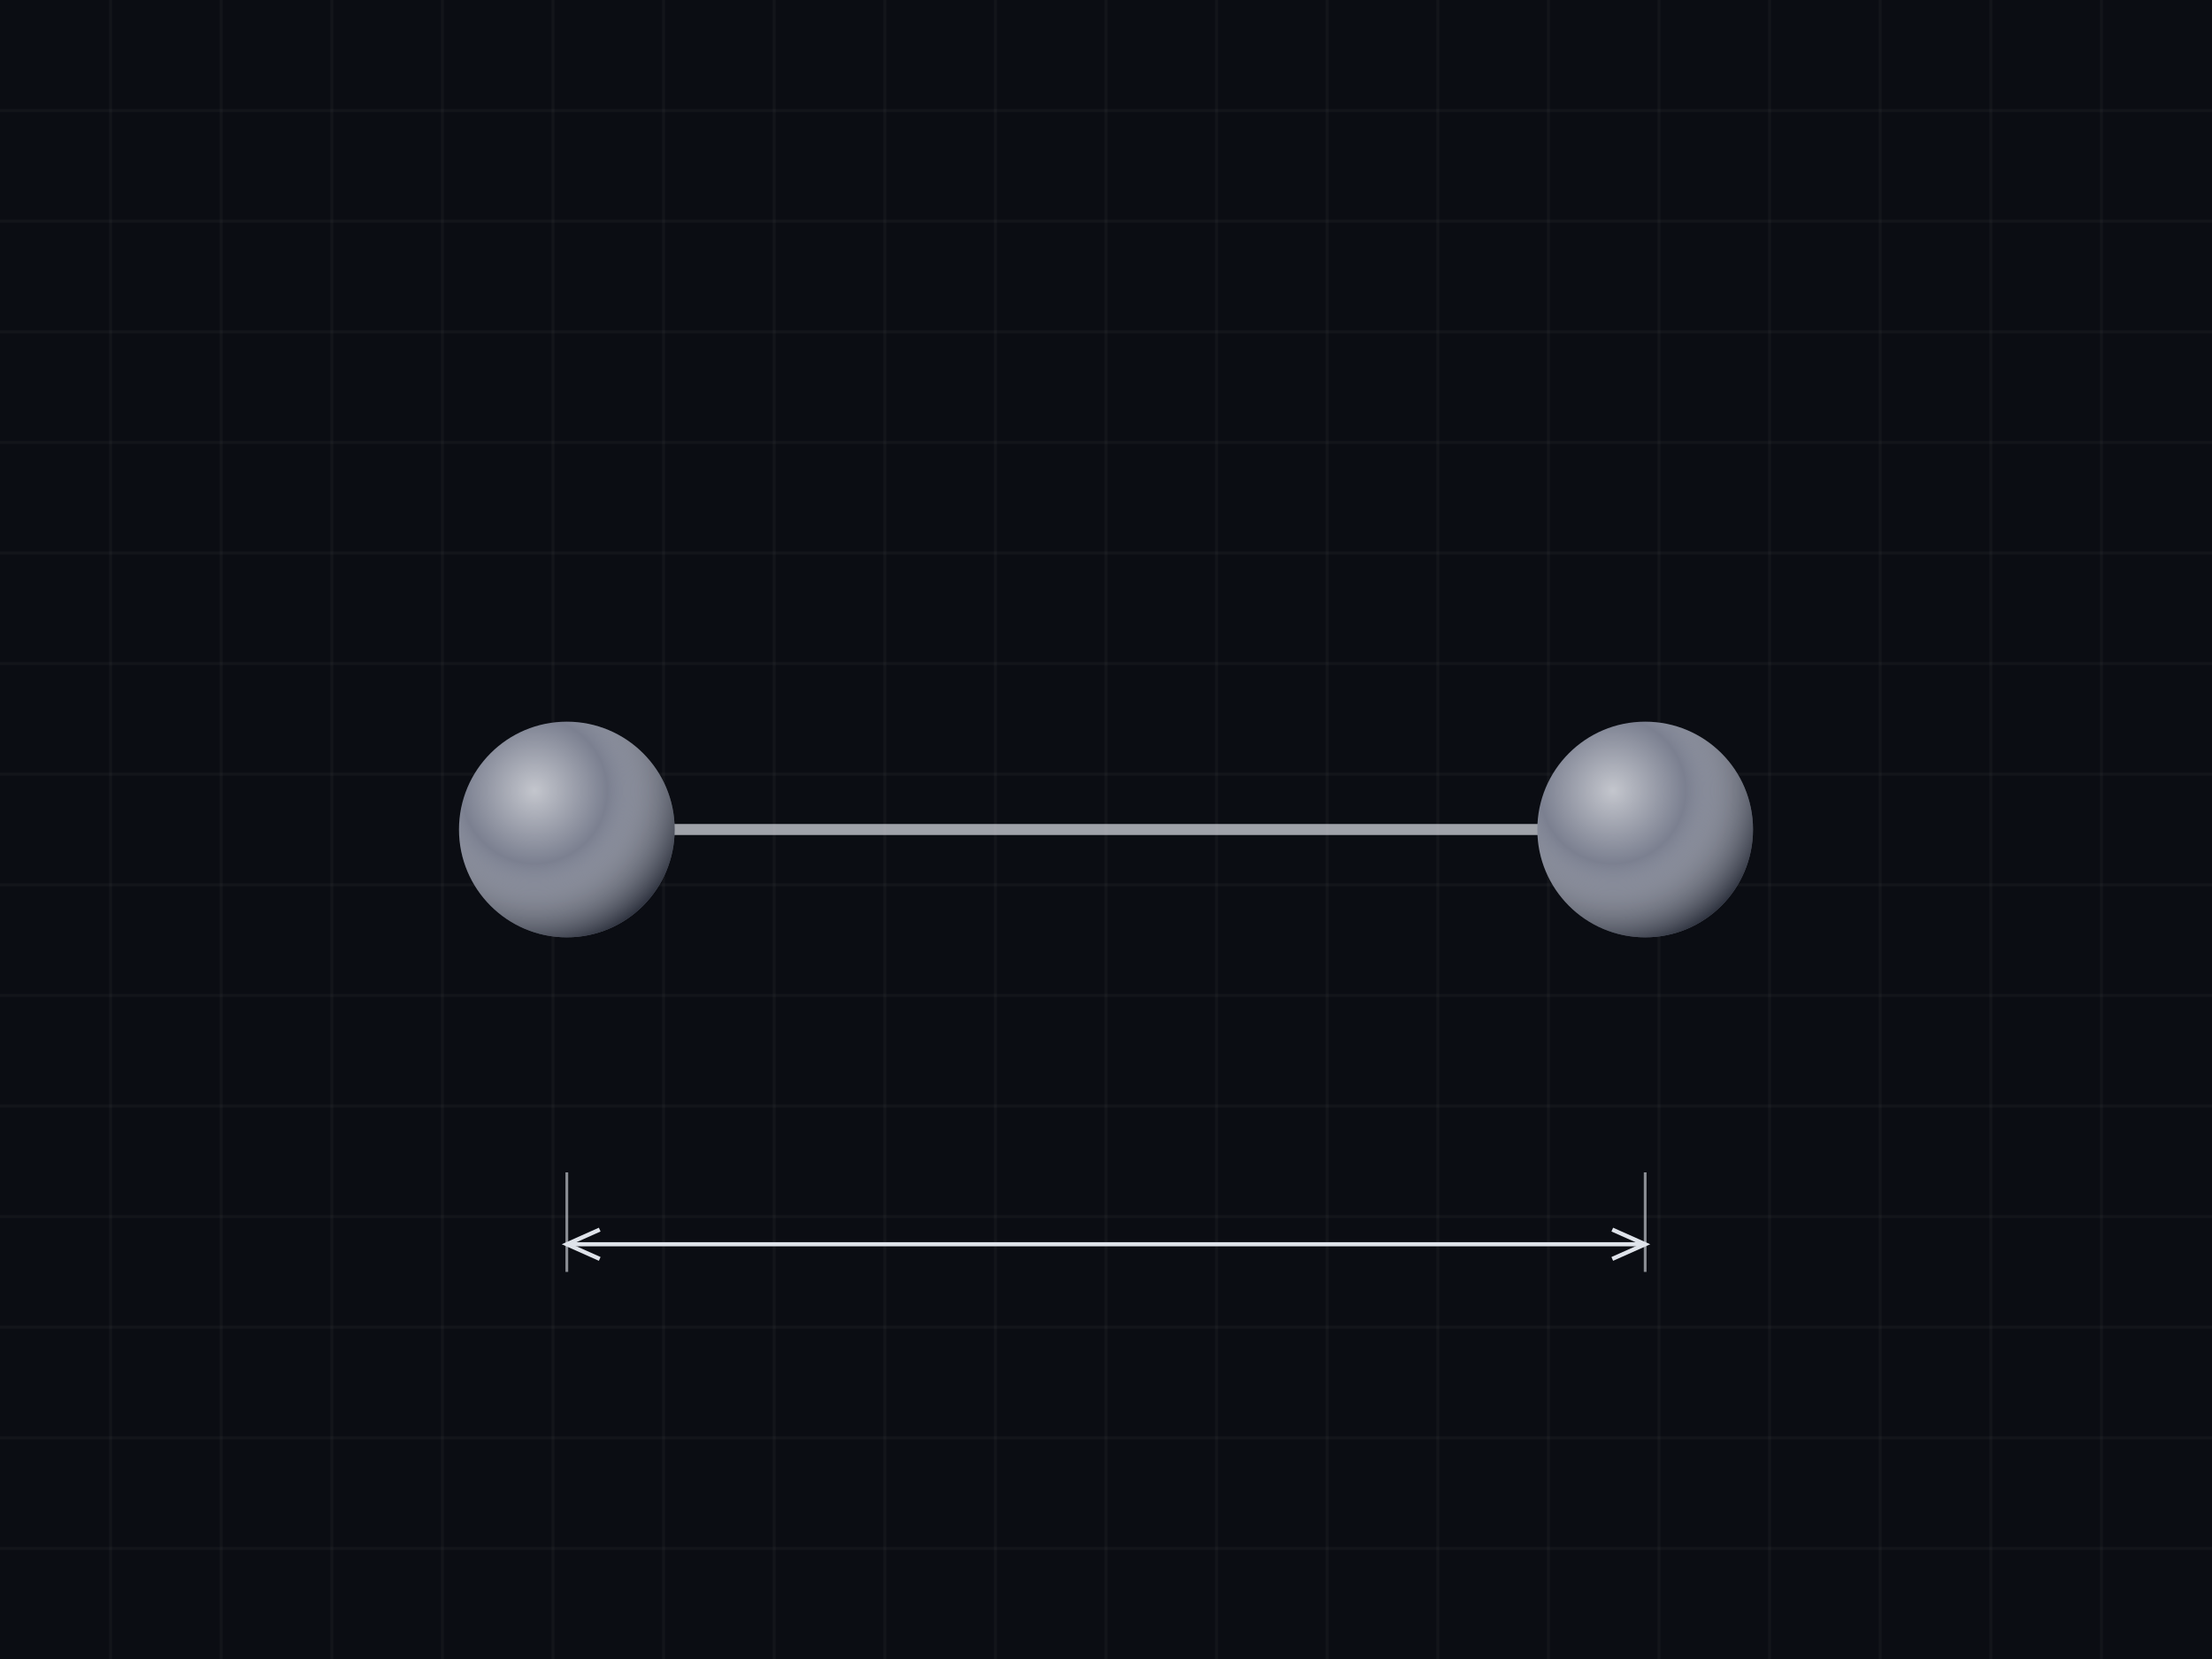
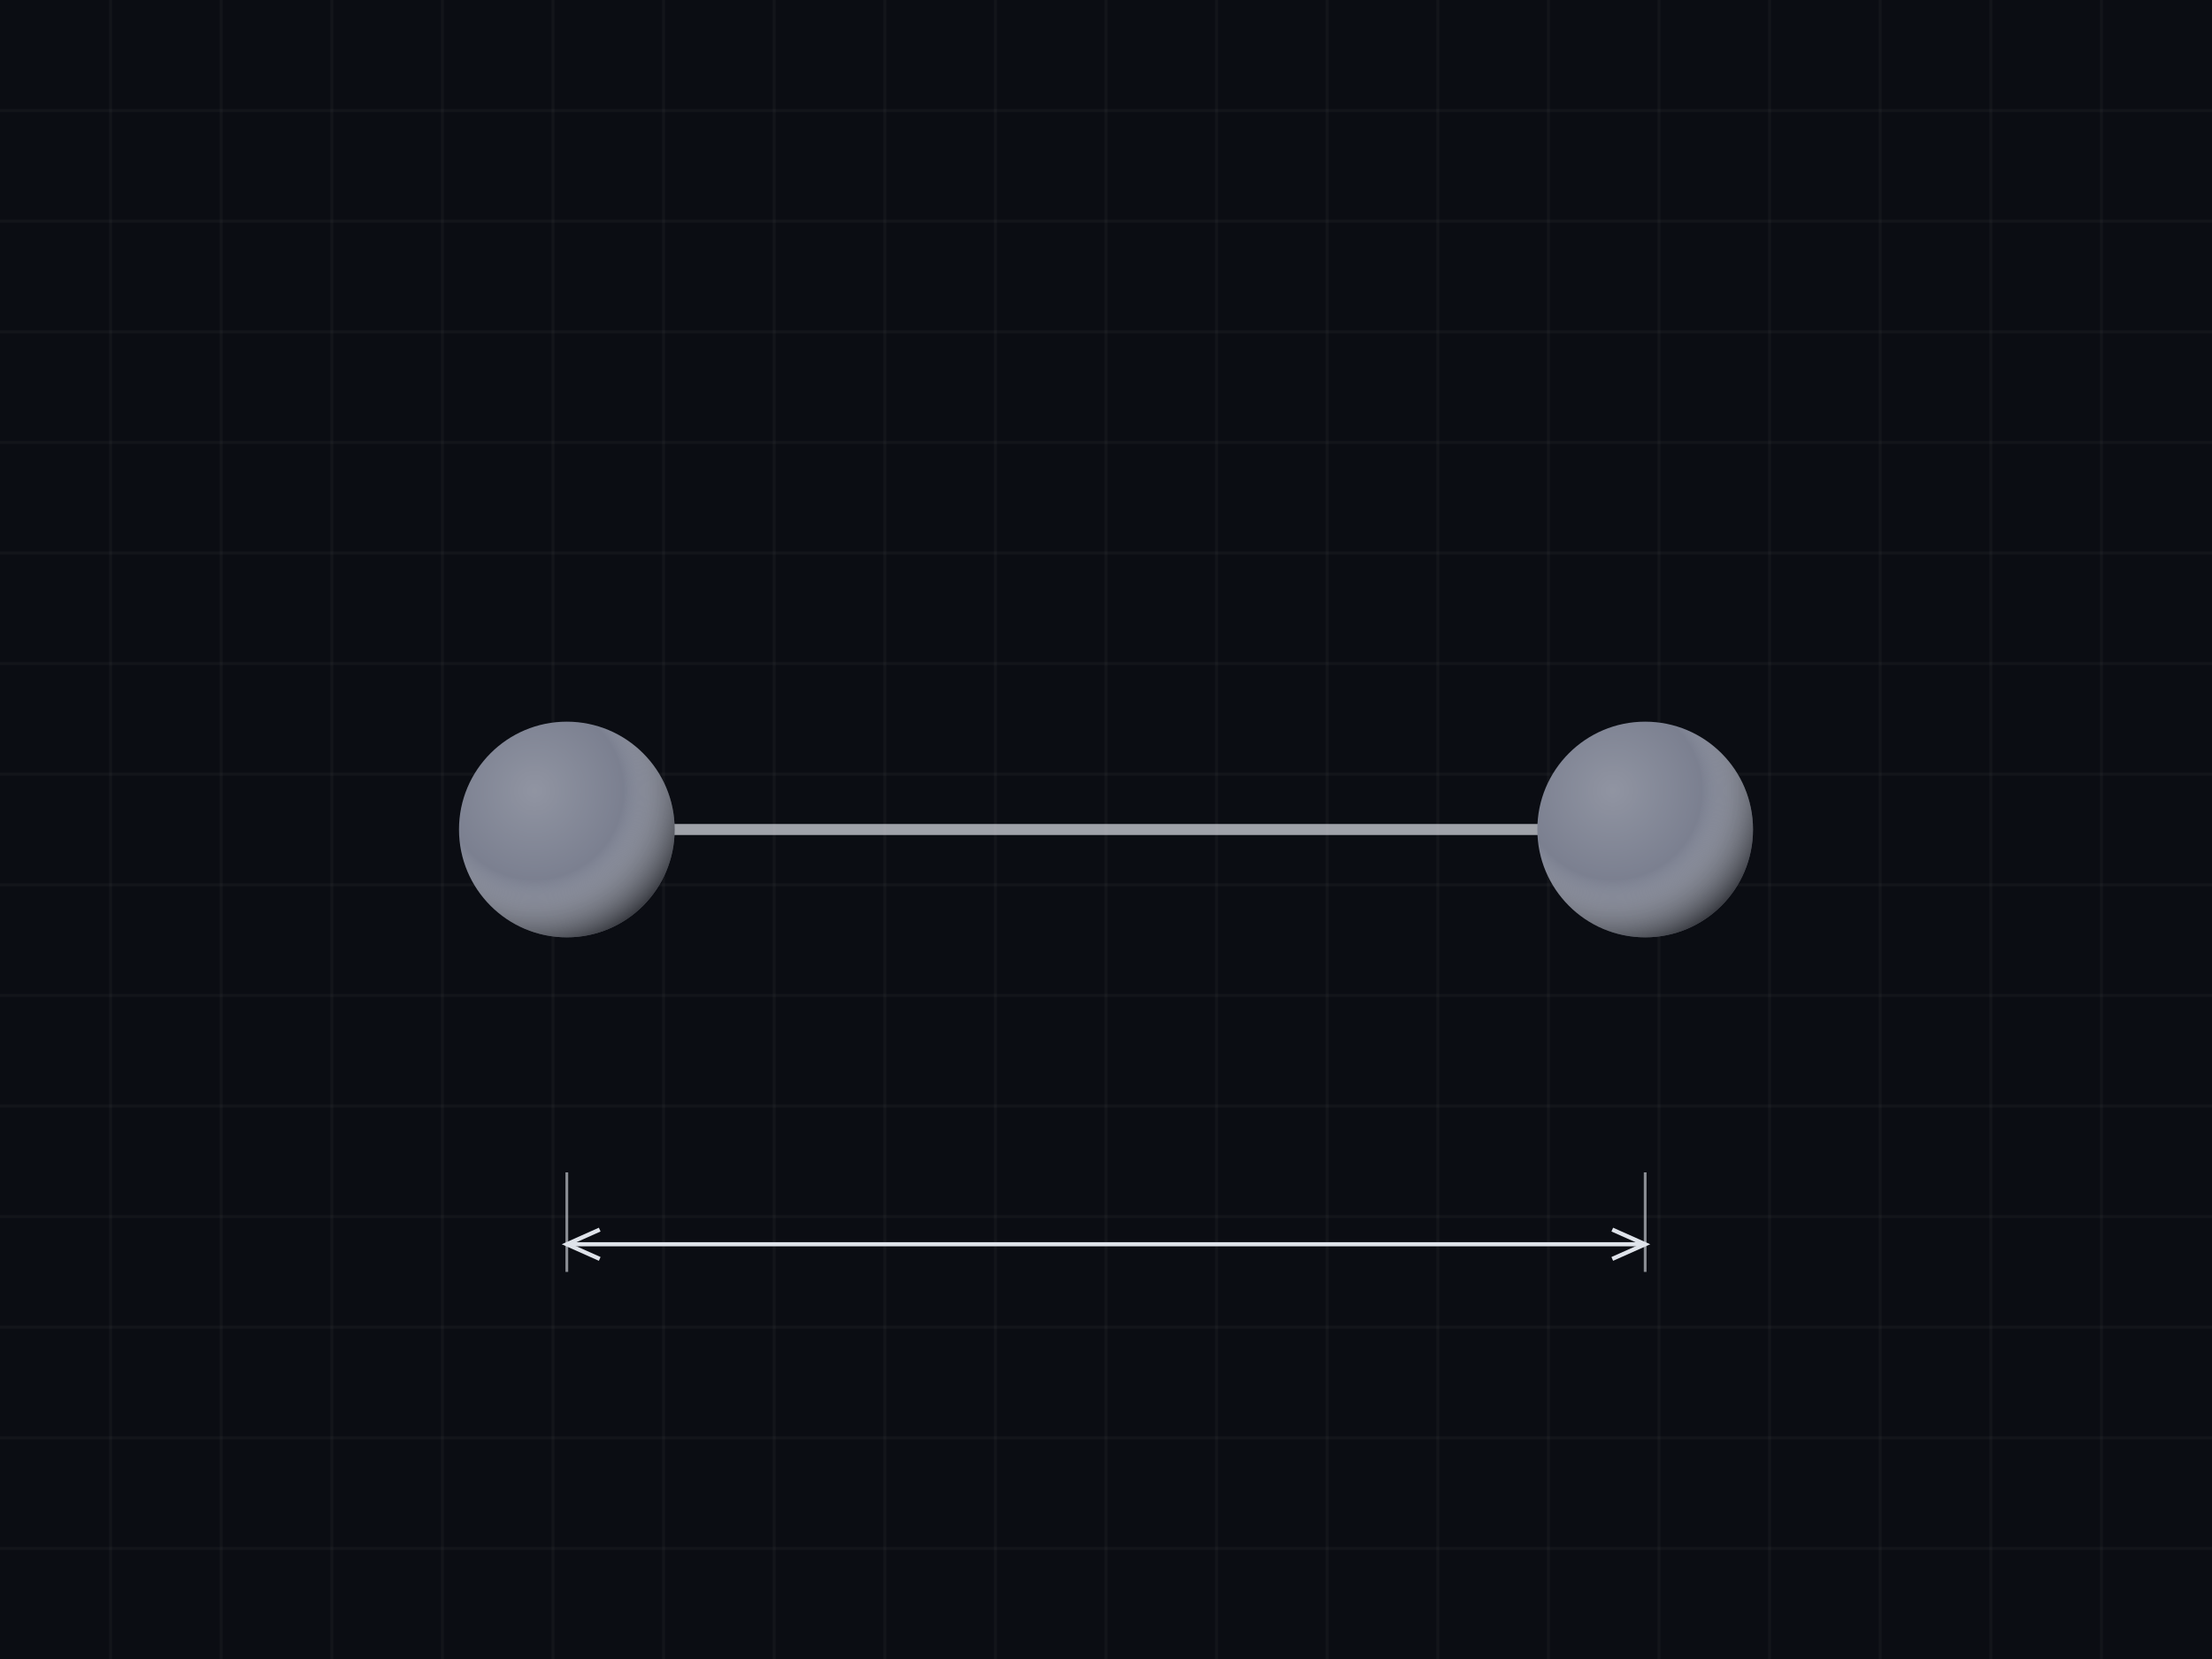
<svg xmlns="http://www.w3.org/2000/svg" viewBox="0 0 800 600" width="800" height="600" role="img">
  <rect width="800" height="600" fill="#0b0d13" />
  <line x1="40" y1="0" x2="40" y2="600" stroke="#fff" stroke-width="1" opacity=".035" />
  <line x1="80" y1="0" x2="80" y2="600" stroke="#fff" stroke-width="1" opacity=".035" />
  <line x1="120" y1="0" x2="120" y2="600" stroke="#fff" stroke-width="1" opacity=".035" />
  <line x1="160" y1="0" x2="160" y2="600" stroke="#fff" stroke-width="1" opacity=".035" />
  <line x1="200" y1="0" x2="200" y2="600" stroke="#fff" stroke-width="1" opacity=".035" />
  <line x1="240" y1="0" x2="240" y2="600" stroke="#fff" stroke-width="1" opacity=".035" />
  <line x1="280" y1="0" x2="280" y2="600" stroke="#fff" stroke-width="1" opacity=".035" />
  <line x1="320" y1="0" x2="320" y2="600" stroke="#fff" stroke-width="1" opacity=".035" />
  <line x1="360" y1="0" x2="360" y2="600" stroke="#fff" stroke-width="1" opacity=".035" />
  <line x1="400" y1="0" x2="400" y2="600" stroke="#fff" stroke-width="1" opacity=".035" />
  <line x1="440" y1="0" x2="440" y2="600" stroke="#fff" stroke-width="1" opacity=".035" />
  <line x1="480" y1="0" x2="480" y2="600" stroke="#fff" stroke-width="1" opacity=".035" />
  <line x1="520" y1="0" x2="520" y2="600" stroke="#fff" stroke-width="1" opacity=".035" />
  <line x1="560" y1="0" x2="560" y2="600" stroke="#fff" stroke-width="1" opacity=".035" />
  <line x1="600" y1="0" x2="600" y2="600" stroke="#fff" stroke-width="1" opacity=".035" />
  <line x1="640" y1="0" x2="640" y2="600" stroke="#fff" stroke-width="1" opacity=".035" />
  <line x1="680" y1="0" x2="680" y2="600" stroke="#fff" stroke-width="1" opacity=".035" />
  <line x1="720" y1="0" x2="720" y2="600" stroke="#fff" stroke-width="1" opacity=".035" />
  <line x1="760" y1="0" x2="760" y2="600" stroke="#fff" stroke-width="1" opacity=".035" />
  <line x1="0" y1="40" x2="800" y2="40" stroke="#fff" stroke-width="1" opacity=".035" />
  <line x1="0" y1="80" x2="800" y2="80" stroke="#fff" stroke-width="1" opacity=".035" />
  <line x1="0" y1="120" x2="800" y2="120" stroke="#fff" stroke-width="1" opacity=".035" />
  <line x1="0" y1="160" x2="800" y2="160" stroke="#fff" stroke-width="1" opacity=".035" />
  <line x1="0" y1="200" x2="800" y2="200" stroke="#fff" stroke-width="1" opacity=".035" />
  <line x1="0" y1="240" x2="800" y2="240" stroke="#fff" stroke-width="1" opacity=".035" />
  <line x1="0" y1="280" x2="800" y2="280" stroke="#fff" stroke-width="1" opacity=".035" />
  <line x1="0" y1="320" x2="800" y2="320" stroke="#fff" stroke-width="1" opacity=".035" />
  <line x1="0" y1="360" x2="800" y2="360" stroke="#fff" stroke-width="1" opacity=".035" />
  <line x1="0" y1="400" x2="800" y2="400" stroke="#fff" stroke-width="1" opacity=".035" />
  <line x1="0" y1="440" x2="800" y2="440" stroke="#fff" stroke-width="1" opacity=".035" />
  <line x1="0" y1="480" x2="800" y2="480" stroke="#fff" stroke-width="1" opacity=".035" />
  <line x1="0" y1="520" x2="800" y2="520" stroke="#fff" stroke-width="1" opacity=".035" />
  <line x1="0" y1="560" x2="800" y2="560" stroke="#fff" stroke-width="1" opacity=".035" />
  <line x1="205" y1="300" x2="595" y2="300" stroke="#dfe3ea" stroke-width="4" stroke-linecap="round" opacity=".7" />
  <defs>
    <radialGradient id="a0" cx="35%" cy="32%" r="75%">
-       <stop offset="0" stop-color="#fff" stop-opacity=".55" />
-       <stop offset=".45" stop-color="#fff" stop-opacity="0" />
-       <stop offset="1" stop-color="#00040f" stop-opacity=".7" />
+       <stop offset="0" stop-color="#fff" stop-opacity=".16" />
+       <stop offset=".55" stop-color="#fff" stop-opacity="0" />
+       <stop offset="1" stop-color="#000" stop-opacity=".62" />
    </radialGradient>
  </defs>
  <circle cx="205" cy="300" r="39" fill="#7b8090" />
  <circle cx="205" cy="300" r="39" fill="url(#a0)" />
  <defs>
    <radialGradient id="a1" cx="35%" cy="32%" r="75%">
-       <stop offset="0" stop-color="#fff" stop-opacity=".55" />
-       <stop offset=".45" stop-color="#fff" stop-opacity="0" />
-       <stop offset="1" stop-color="#00040f" stop-opacity=".7" />
+       <stop offset="0" stop-color="#fff" stop-opacity=".16" />
+       <stop offset=".55" stop-color="#fff" stop-opacity="0" />
+       <stop offset="1" stop-color="#000" stop-opacity=".62" />
    </radialGradient>
  </defs>
  <circle cx="595" cy="300" r="39" fill="#7b8090" />
  <circle cx="595" cy="300" r="39" fill="url(#a1)" />
  <line x1="205" y1="424" x2="205" y2="460" stroke="#dfe3ea" stroke-width="1" opacity=".6" />
  <line x1="595" y1="424" x2="595" y2="460" stroke="#dfe3ea" stroke-width="1" opacity=".6" />
  <line x1="205" y1="450" x2="595" y2="450" stroke="#dfe3ea" stroke-width="1.5" />
  <path d="M216.9 455.3L205 450L216.9 444.7" fill="none" stroke="#dfe3ea" stroke-width="1.5" />
  <path d="M583.1 444.7L595 450L583.1 455.3" fill="none" stroke="#dfe3ea" stroke-width="1.5" />
</svg>
